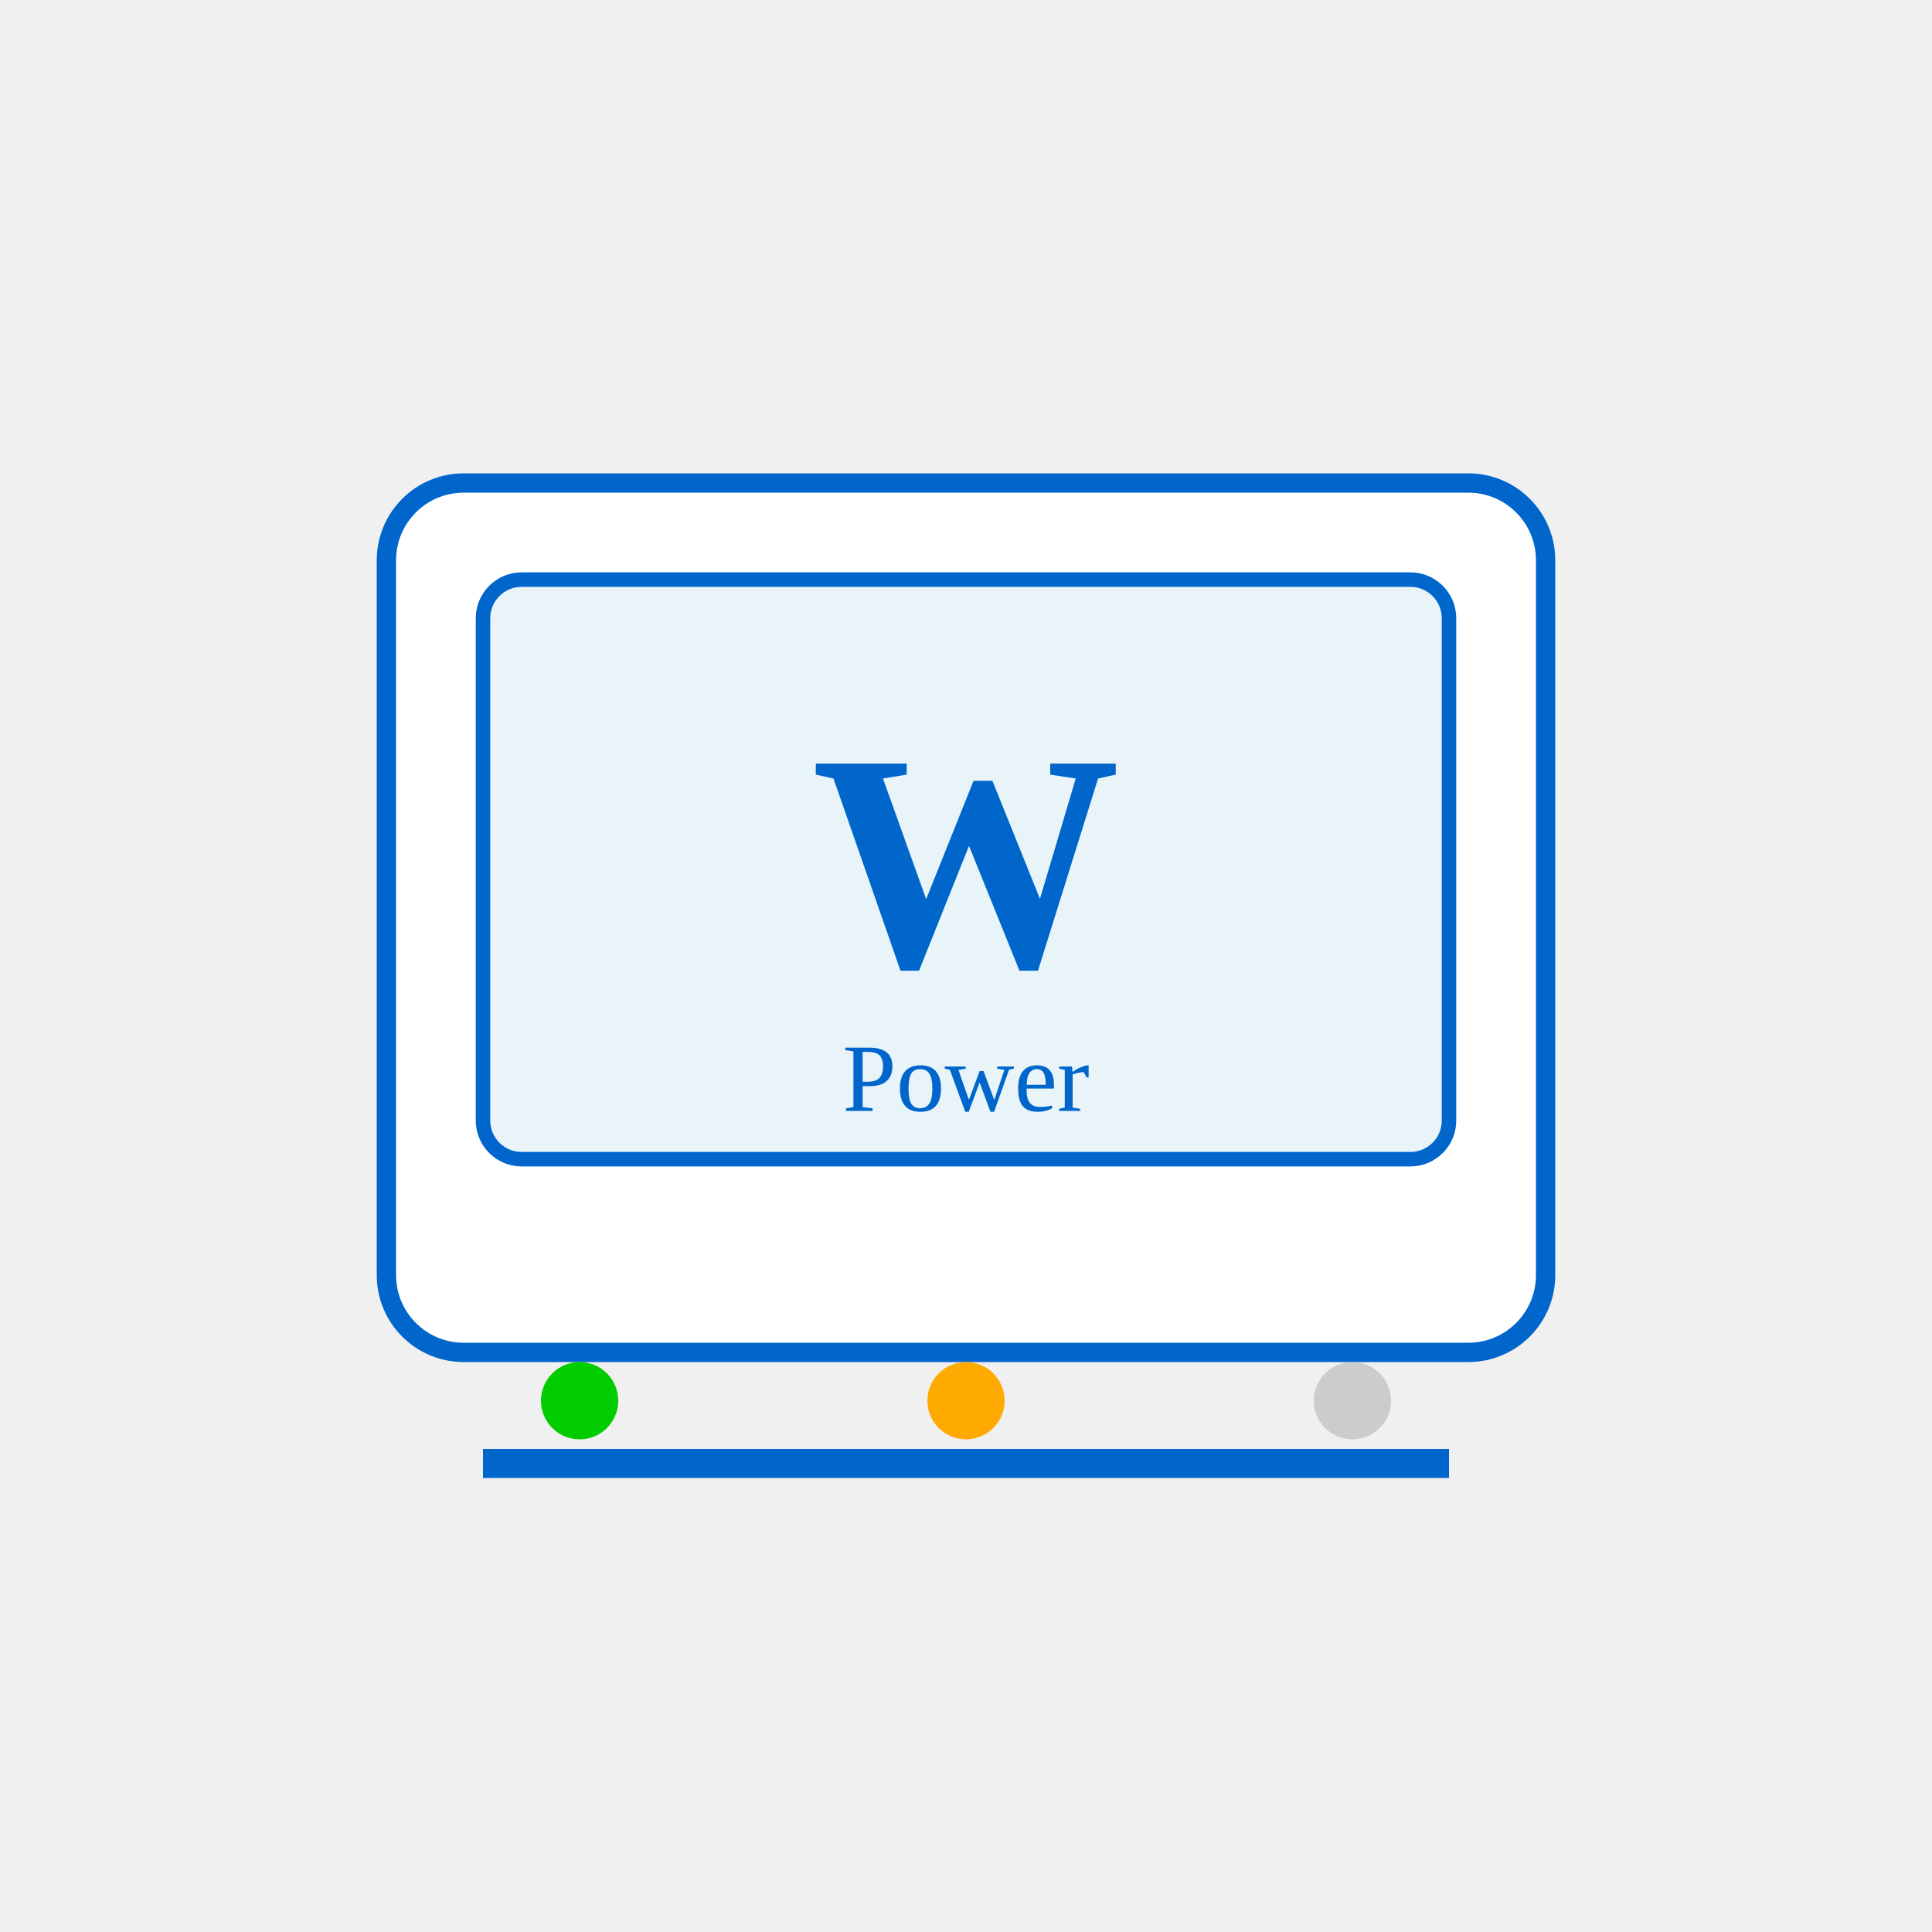
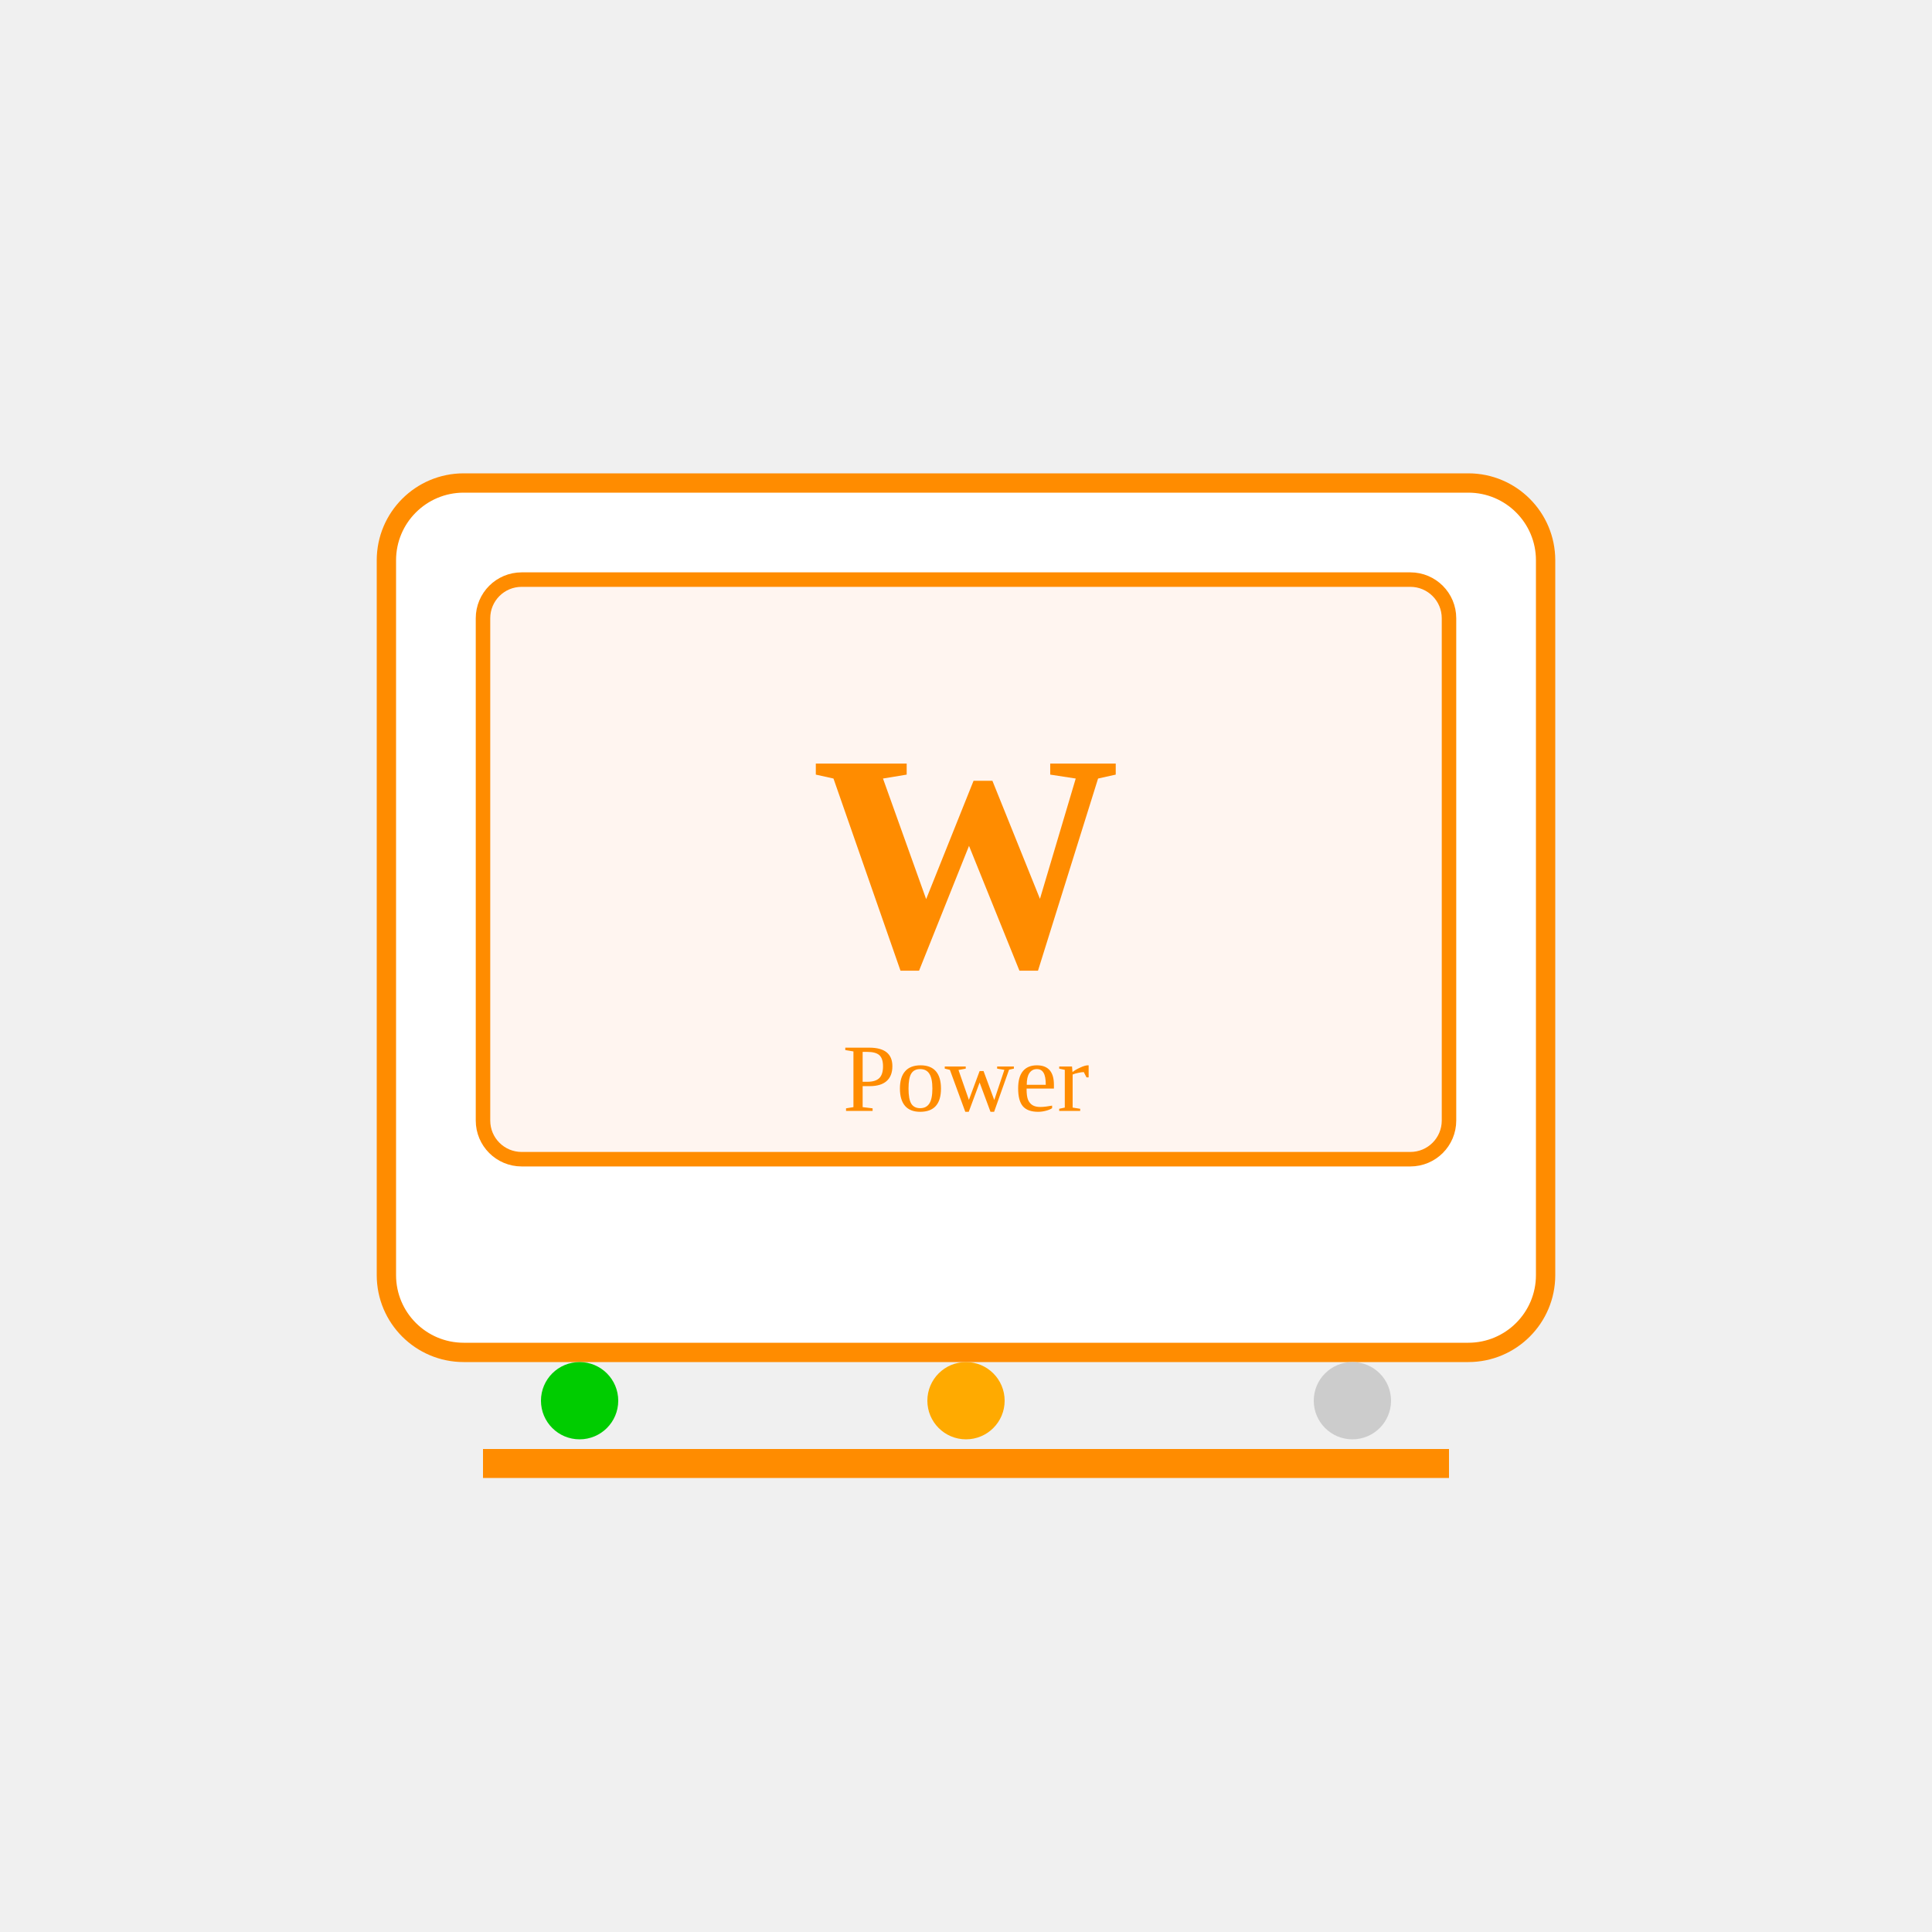
<svg xmlns="http://www.w3.org/2000/svg" viewBox="0 0 200 200">
-   <rect x="40" y="50" width="120" height="90" rx="8" fill="#ffffff" stroke="#0066cc" stroke-width="2" />
-   <rect x="50" y="60" width="100" height="60" rx="4" fill="#e8f4f8" stroke="#0066cc" stroke-width="1.5" />
-   <text x="100" y="100" font-size="32" font-weight="bold" fill="#0066cc" text-anchor="middle">W</text>
-   <text x="100" y="115" font-size="10" fill="#0066cc" text-anchor="middle">Power</text>
+   <rect x="40" y="50" width="120" height="90" rx="8" fill="#ffffff" stroke="#FF8C00" stroke-width="2" />
+   <rect x="50" y="60" width="100" height="60" rx="4" fill="#fff5f0" stroke="#FF8C00" stroke-width="1.5" />
+   <text x="100" y="100" font-size="32" font-weight="bold" fill="#FF8C00" text-anchor="middle">W</text>
+   <text x="100" y="115" font-size="10" fill="#FF8C00" text-anchor="middle">Power</text>
  <circle cx="60" cy="145" r="4" fill="#00cc00" />
  <circle cx="100" cy="145" r="4" fill="#ffaa00" />
  <circle cx="140" cy="145" r="4" fill="#cccccc" />
-   <rect x="50" y="150" width="100" height="3" fill="#0066cc" />
+   <rect x="50" y="150" width="100" height="3" fill="#FF8C00" />
</svg>
